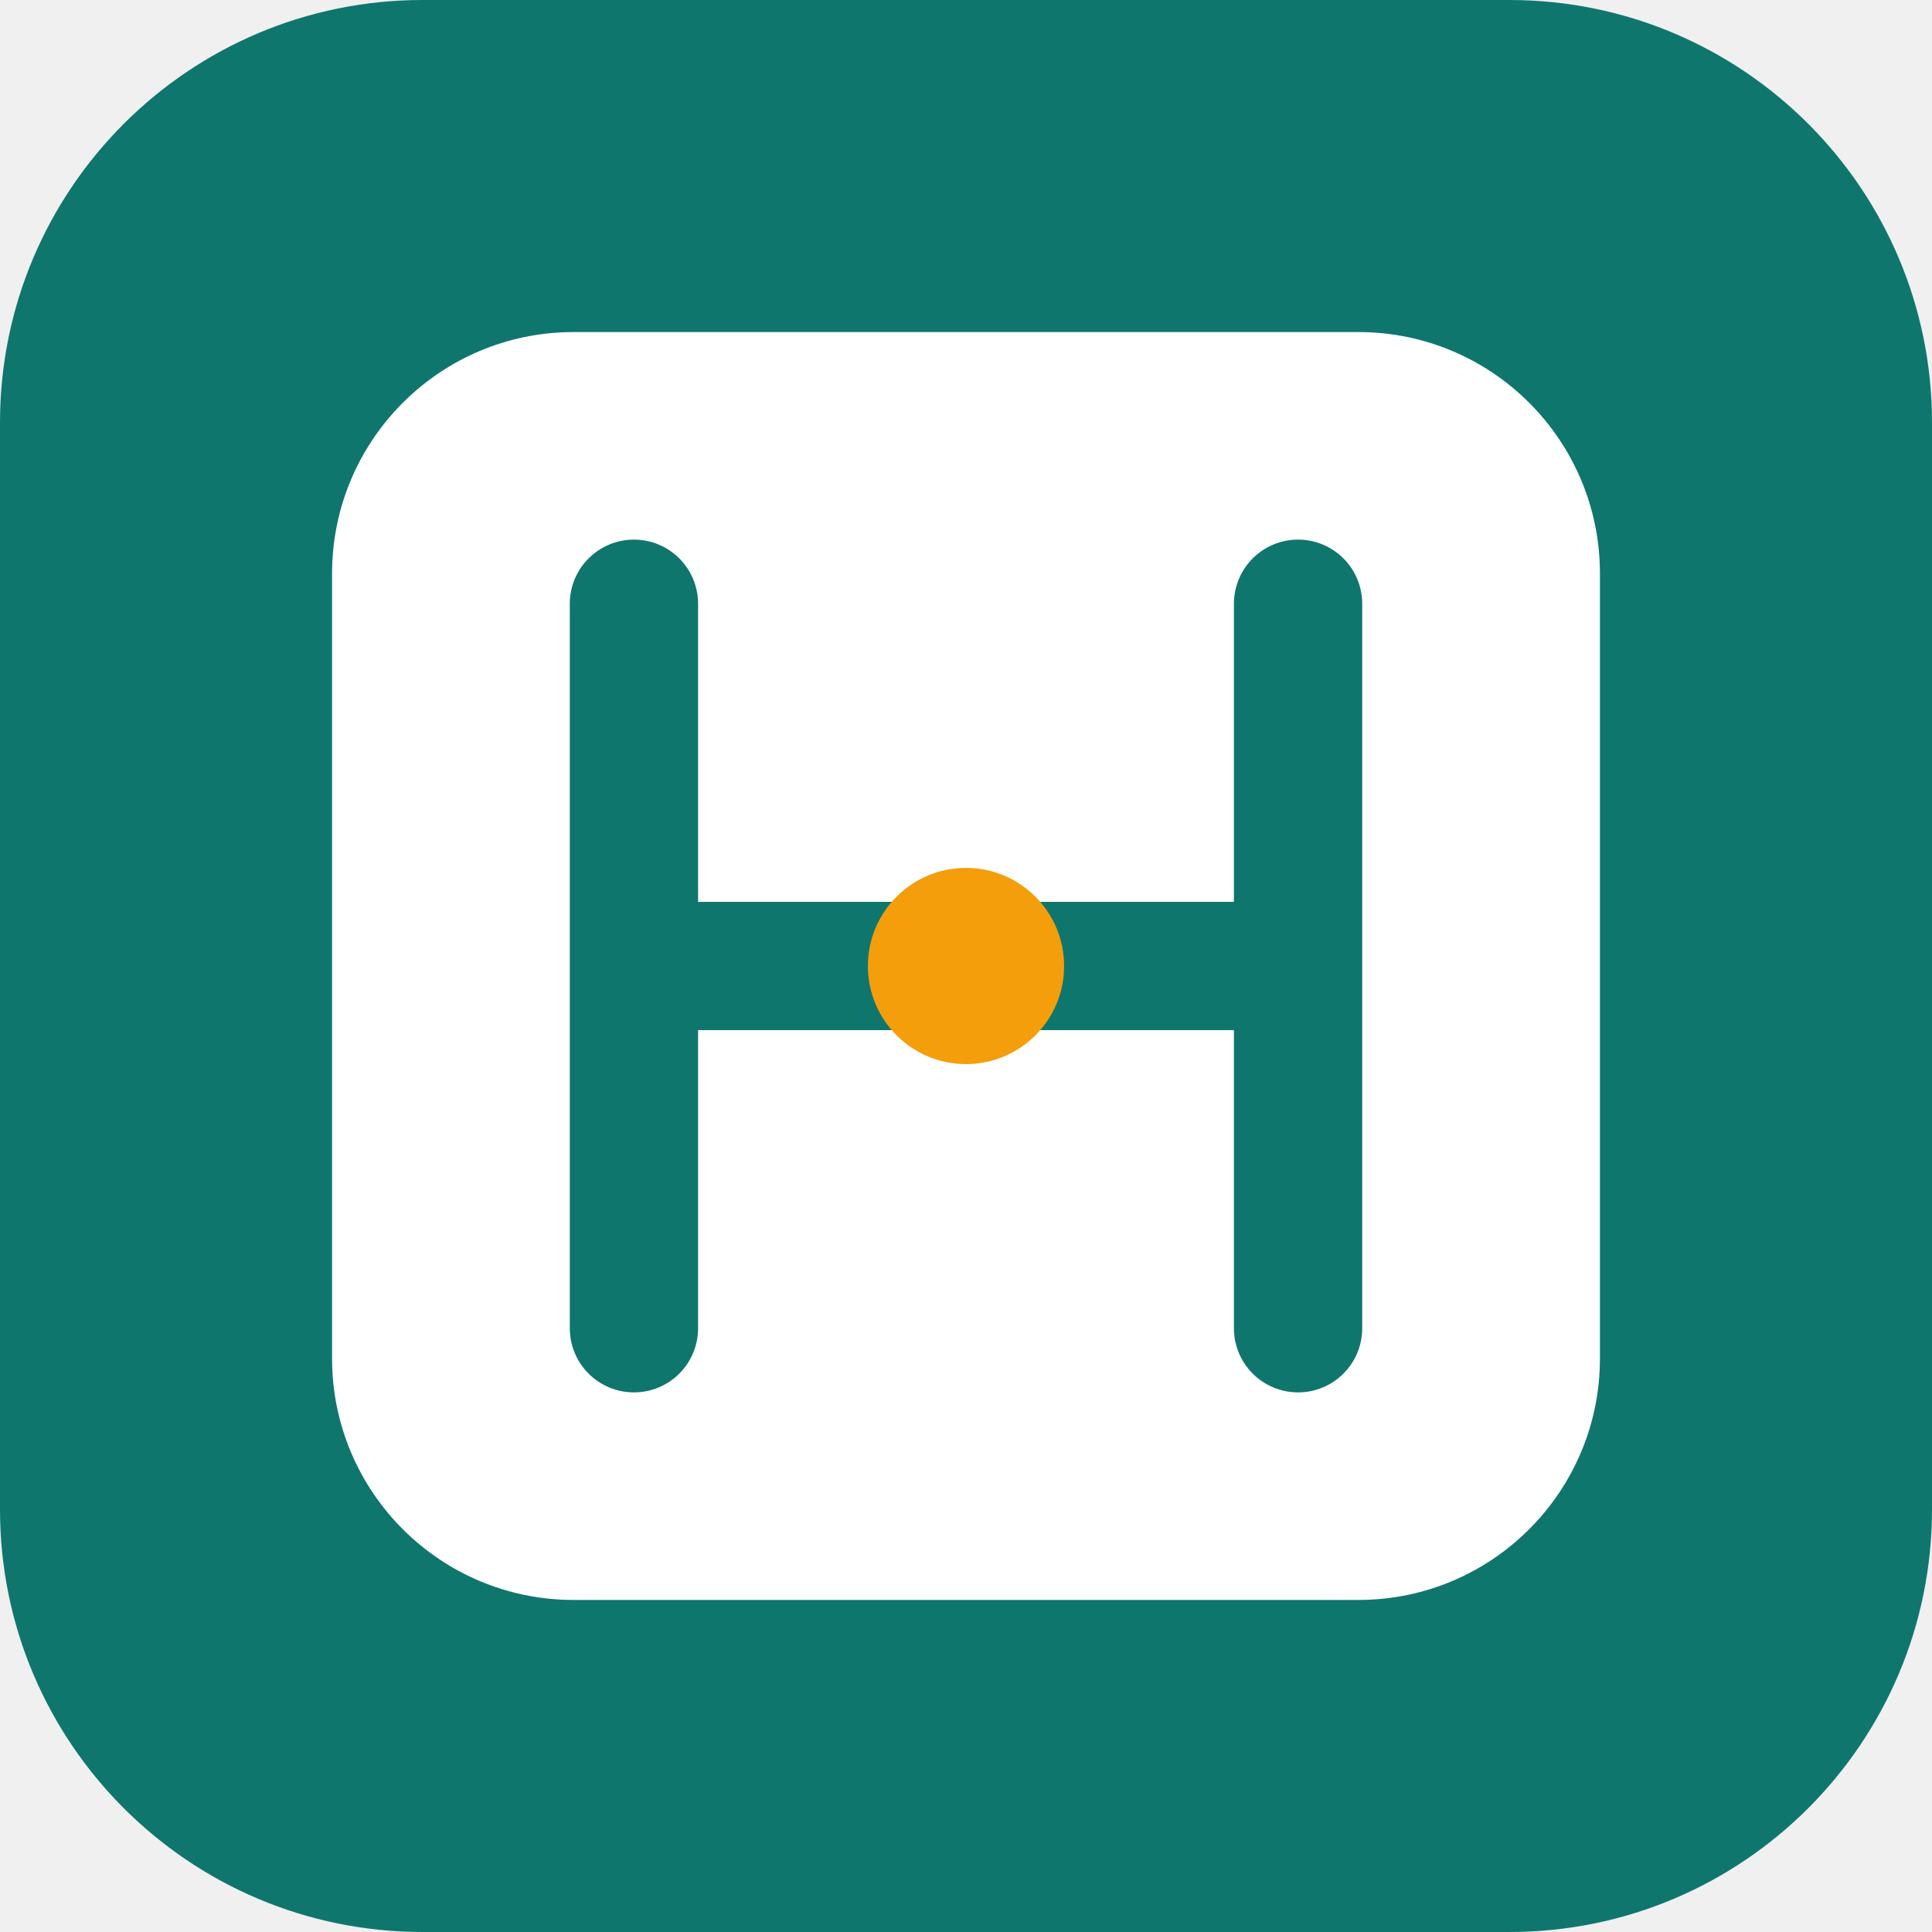
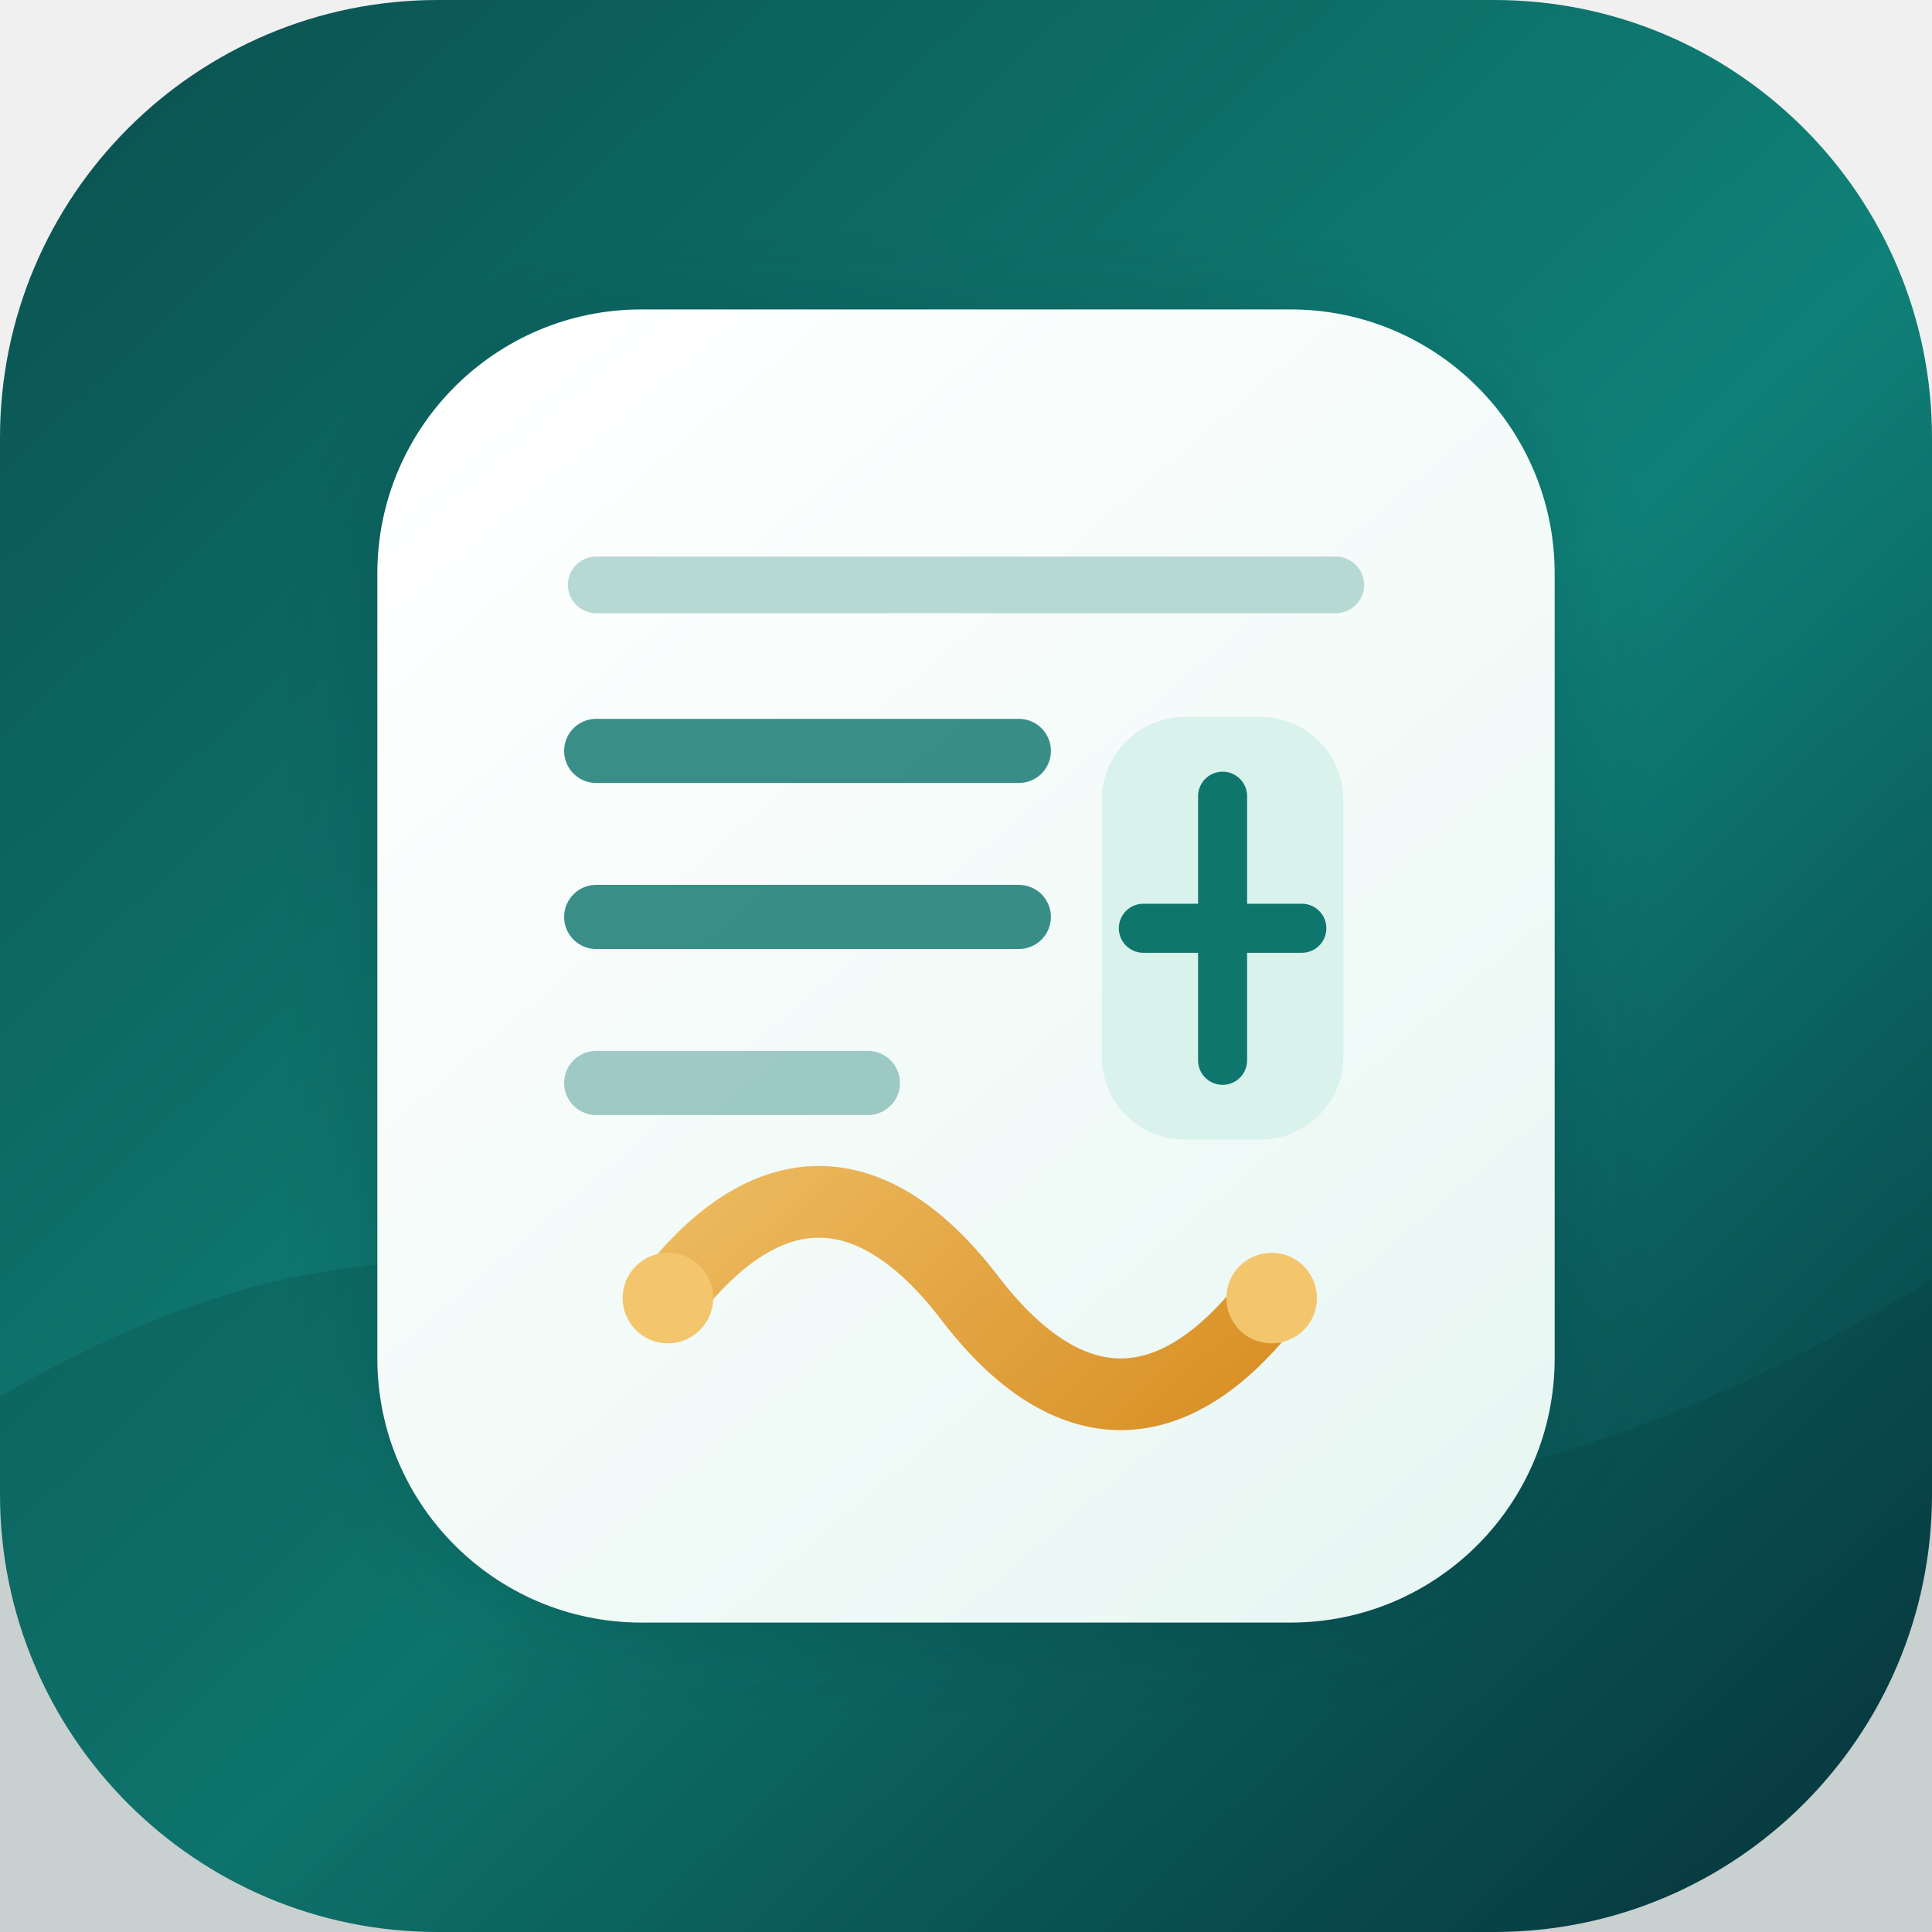
- <svg xmlns="http://www.w3.org/2000/svg" width="512" height="512" viewBox="0 0 512 512">
-   <rect width="512" height="512" rx="112" fill="#0f766e" />
-   <rect x="88" y="88" width="336" height="336" rx="64" fill="#ffffff" />
-   <path d="M168 160v192M344 160v192M168 256h176" fill="none" stroke="#0f766e" stroke-width="34" stroke-linecap="round" />
-   <circle cx="256" cy="256" r="26" fill="#f59e0b" />
+ <svg xmlns="http://www.w3.org/2000/svg" width="512" height="512" viewBox="0 0 512 512" role="img" aria-label="نشان نرم‌افزار هلو">
+   <defs>
+     <linearGradient id="bg" x1="32" y1="24" x2="480" y2="492" gradientUnits="userSpaceOnUse">
+       <stop stop-color="#0b5553" />
+       <stop offset=".55" stop-color="#0f8178" />
+       <stop offset="1" stop-color="#073b43" />
+     </linearGradient>
+     <linearGradient id="paper" x1="130" y1="104" x2="390" y2="410" gradientUnits="userSpaceOnUse">
+       <stop stop-color="#fff" />
+       <stop offset="1" stop-color="#e8f7f3" />
+     </linearGradient>
+     <linearGradient id="gold" x1="180" y1="170" x2="350" y2="350" gradientUnits="userSpaceOnUse">
+       <stop stop-color="#fcd98a" />
+       <stop offset="1" stop-color="#d99127" />
+     </linearGradient>
+     <filter id="shadow" x="60" y="55" width="392" height="410" color-interpolation-filters="sRGB" filterUnits="userSpaceOnUse">
+       <feGaussianBlur stdDeviation="15" />
+     </filter>
+   </defs>
+   <rect width="512" height="512" rx="116" fill="url(#bg)" />
+   <path d="M0 370c94-54 153-39 230-3 92 43 173 39 282-28v173H0V370Z" fill="#042f32" opacity=".17" />
+   <rect x="104" y="90" width="304" height="336" rx="72" fill="#031f24" opacity=".24" filter="url(#shadow)" />
+   <rect x="100" y="82" width="312" height="348" rx="70" fill="url(#paper)" />
+   <path d="M158 155h196" stroke="#b7d9d3" stroke-width="15" stroke-linecap="round" />
+   <path d="M158 199h112M158 243h112" stroke="#0f766e" stroke-width="17" stroke-linecap="round" opacity=".82" />
+   <path d="M158 287h72" stroke="#0f766e" stroke-width="17" stroke-linecap="round" opacity=".38" />
+   <rect x="292" y="190" width="64" height="112" rx="22" fill="#d9f2ec" />
+   <path d="M324 211v70M303 246h42" stroke="#0f766e" stroke-width="13" stroke-linecap="round" />
+   <path d="M177 344c26-34 54-34 80 0s54 34 80 0" fill="none" stroke="url(#gold)" stroke-width="19" stroke-linecap="round" />
+   <circle cx="177" cy="344" r="12" fill="#f3c66d" />
+   <circle cx="337" cy="344" r="12" fill="#f3c66d" />
</svg>
